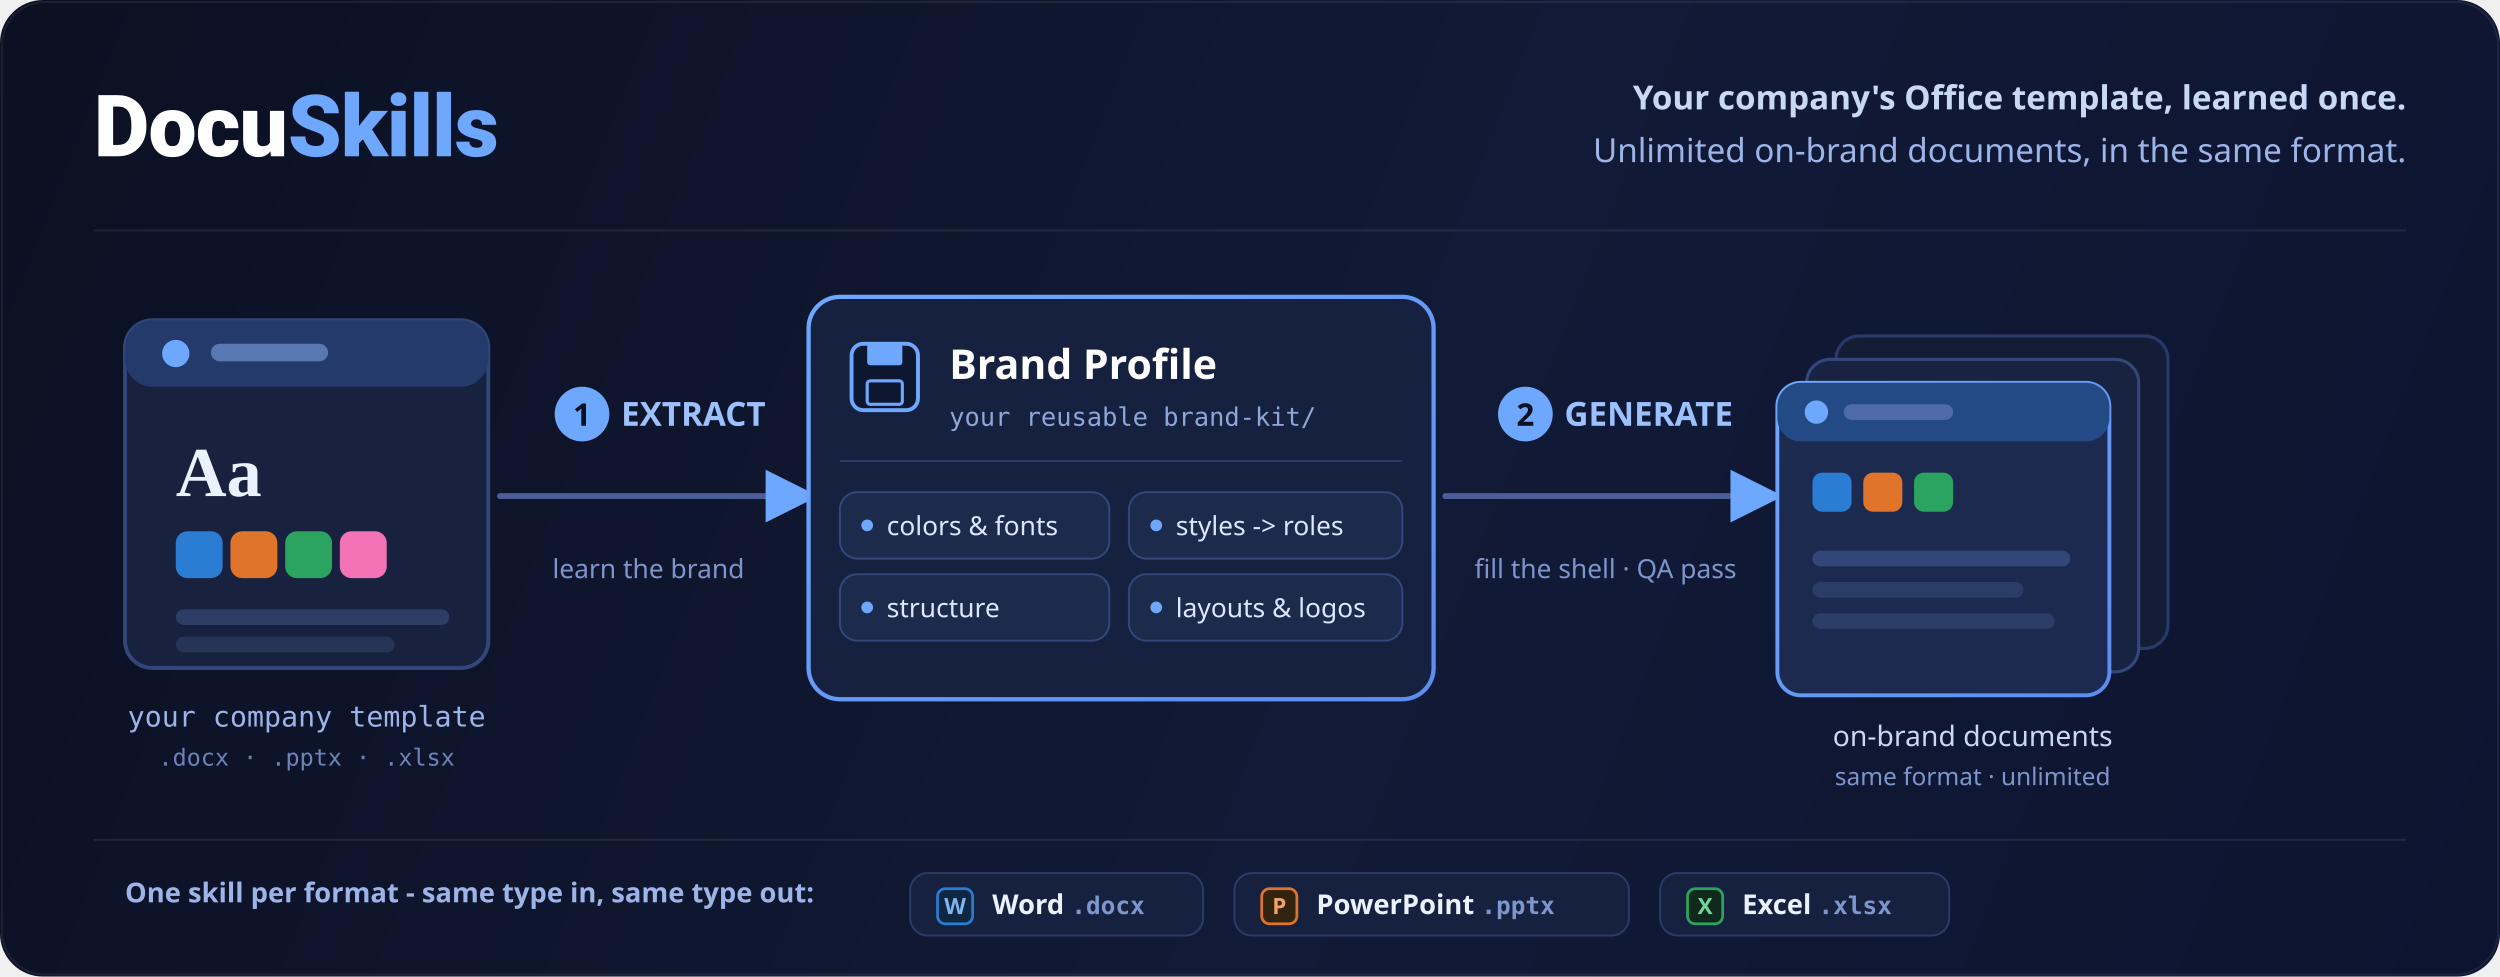
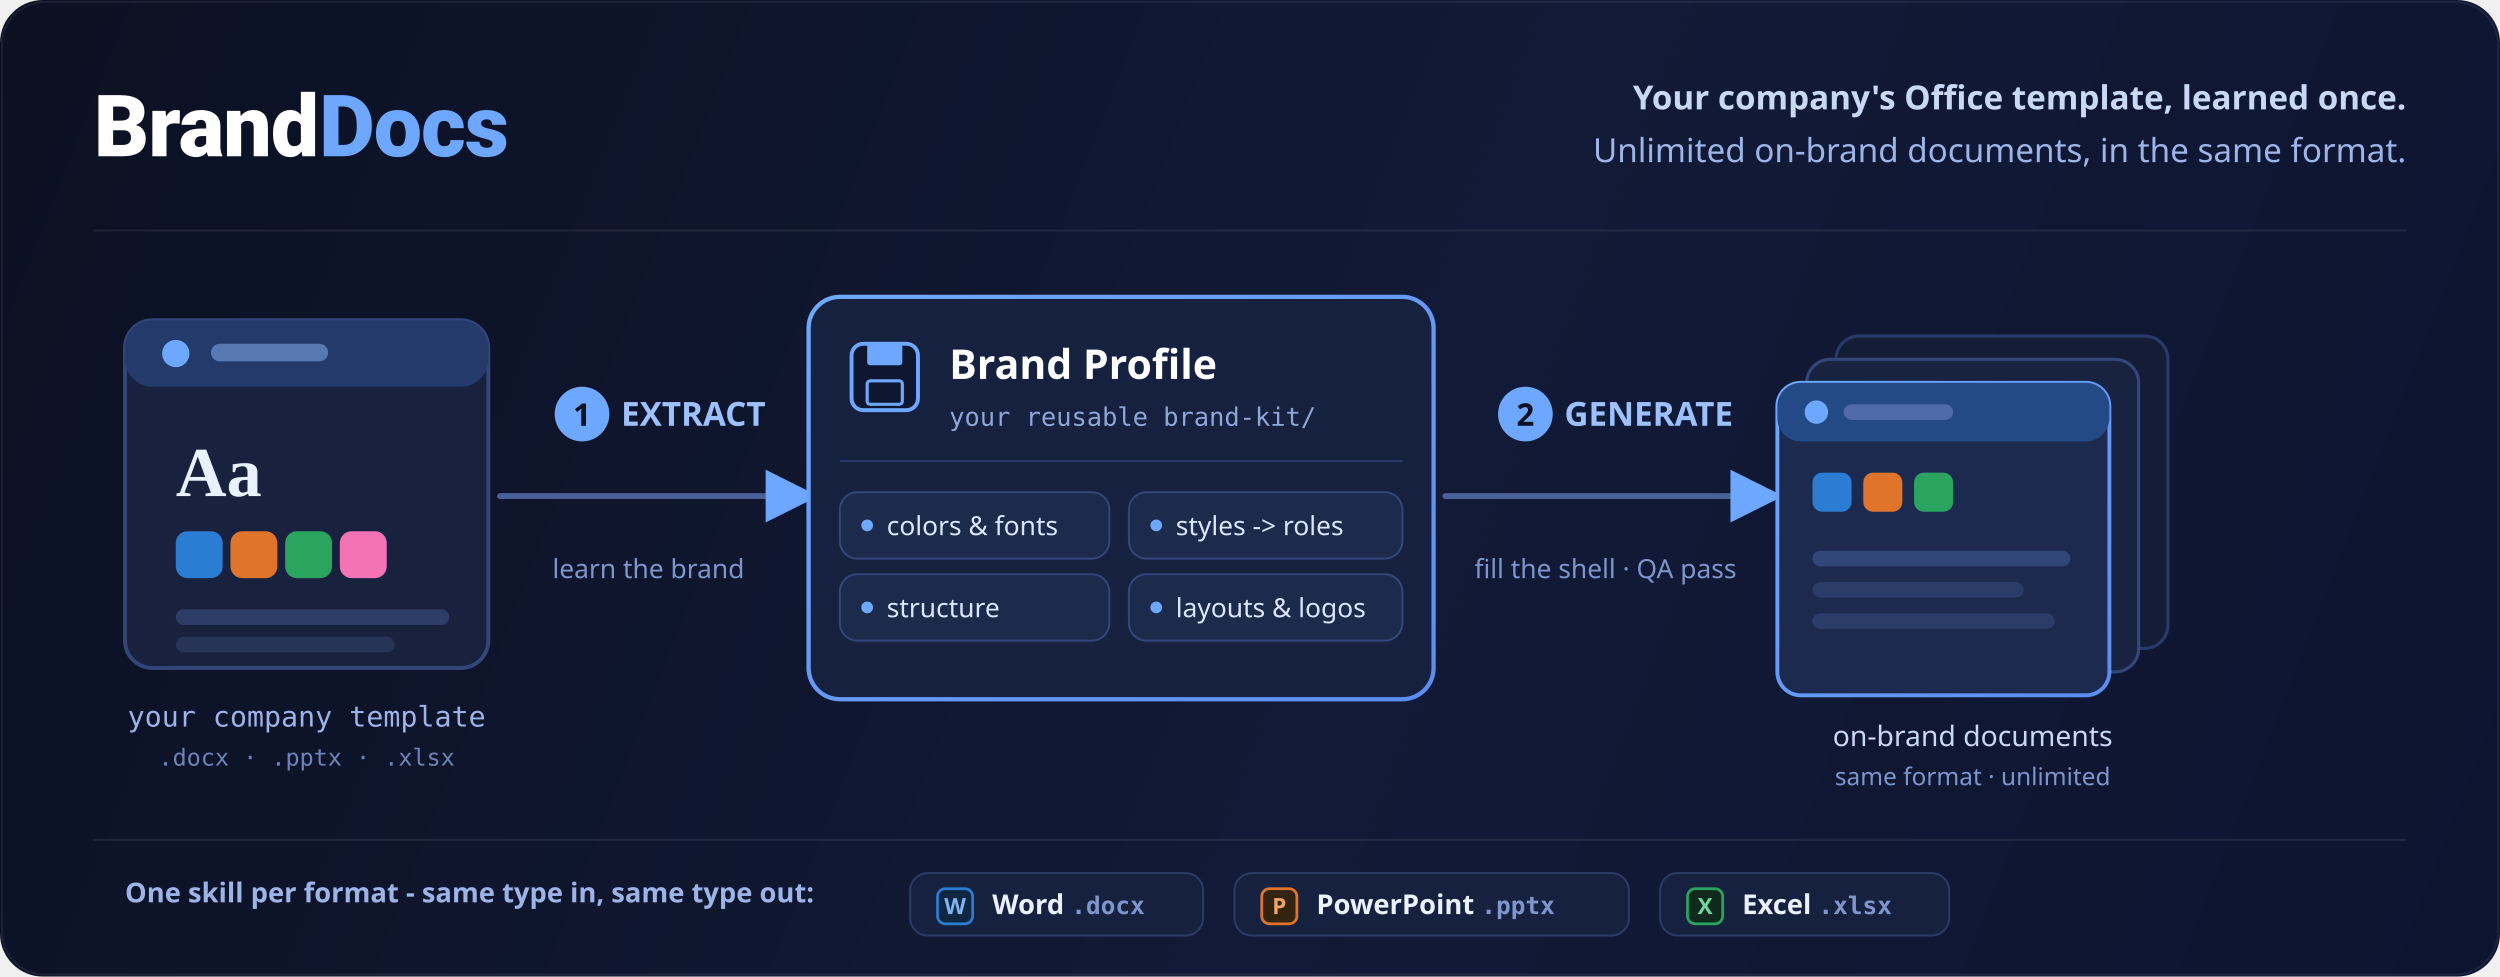
- <svg xmlns="http://www.w3.org/2000/svg" width="1280" height="500" viewBox="0 0 1280 500" fill="none" role="img" aria-label="DocuSkills: extract a company's Word, PowerPoint or Excel template into a reusable Brand Profile, then generate unlimited on-brand documents of the same format. One skill per format, no cross-format conversion.">
+ <svg xmlns="http://www.w3.org/2000/svg" width="1280" height="500" viewBox="0 0 1280 500" fill="none" role="img" aria-label="BrandDocs: extract a company's Word, PowerPoint or Excel template into a reusable Brand Profile, then generate unlimited on-brand documents of the same format. One skill per format, no cross-format conversion.">
  <defs>
    <linearGradient id="bg" x1="0" y1="0" x2="1280" y2="500" gradientUnits="userSpaceOnUse">
      <stop offset="0" stop-color="#0B1022" />
      <stop offset="0.55" stop-color="#111A36" />
      <stop offset="1" stop-color="#0C1430" />
    </linearGradient>
    <linearGradient id="accent" x1="0" y1="0" x2="1" y2="1">
      <stop offset="0" stop-color="#6EA8FE" />
      <stop offset="1" stop-color="#5B8DEF" />
    </linearGradient>
    <marker id="arrow" markerWidth="9" markerHeight="9" refX="6" refY="4.5" orient="auto">
      <path d="M0 0 L9 4.5 L0 9 z" fill="#6EA8FE" />
    </marker>
  </defs>
  <rect width="1280" height="500" rx="22" fill="url(#bg)" />
  <rect x="1" y="1" width="1278" height="498" rx="22" fill="none" stroke="#FFFFFF" stroke-opacity="0.07" />
-   <text x="48" y="80" font-family="ui-sans-serif, system-ui, -apple-system, Segoe UI, Roboto, Helvetica, sans-serif" font-size="44" font-weight="800" letter-spacing="-0.5" fill="#FFFFFF">Docu<tspan fill="#6EA8FE">Skills</tspan>
+   <text x="48" y="80" font-family="ui-sans-serif, system-ui, -apple-system, Segoe UI, Roboto, Helvetica, sans-serif" font-size="44" font-weight="800" letter-spacing="-0.5" fill="#FFFFFF">Brand<tspan fill="#6EA8FE">Docs</tspan>
  </text>
  <text x="1232" y="56" text-anchor="end" font-family="ui-sans-serif, system-ui, sans-serif" font-size="17" font-weight="600" fill="#C9D8F5">Your company's Office template, learned once.</text>
  <text x="1232" y="83" text-anchor="end" font-family="ui-sans-serif, system-ui, sans-serif" font-size="17" font-weight="500" fill="#9DB4E8">Unlimited on-brand documents, in the same format.</text>
  <line x1="48" y1="118" x2="1232" y2="118" stroke="#FFFFFF" stroke-opacity="0.08" />
  <rect x="64" y="164" width="186" height="178" rx="14" fill="#18223F" stroke="#33467A" stroke-width="2" />
  <rect x="64" y="164" width="186" height="34" rx="14" fill="#233A6B" />
  <circle cx="90" cy="181" r="7" fill="#6EA8FE" />
  <rect x="108" y="176" width="60" height="9" rx="4.5" fill="#5778B0" />
  <text x="90" y="254" font-family="Georgia, 'Times New Roman', serif" font-size="36" font-weight="700" fill="#EAF1FF">Aa</text>
  <rect x="90" y="272" width="24" height="24" rx="6" fill="#2B7CD3" />
  <rect x="118" y="272" width="24" height="24" rx="6" fill="#E0742B" />
  <rect x="146" y="272" width="24" height="24" rx="6" fill="#2BA45F" />
  <rect x="174" y="272" width="24" height="24" rx="6" fill="#F472B6" />
  <rect x="90" y="312" width="140" height="8" rx="4" fill="#2E3C68" />
  <rect x="90" y="326" width="112" height="8" rx="4" fill="#283455" />
  <text x="157" y="372" text-anchor="middle" font-family="ui-monospace, SFMono-Regular, Menlo, monospace" font-size="14.5" fill="#9DB4E8">your company template</text>
  <text x="157" y="392" text-anchor="middle" font-family="ui-monospace, SFMono-Regular, Menlo, monospace" font-size="12" fill="#6E84B8">.docx · .pptx · .xlsx</text>
  <line x1="256" y1="254" x2="410" y2="254" stroke="#4A5E97" stroke-width="3" stroke-linecap="round" marker-end="url(#arrow)" />
  <circle cx="298" cy="212" r="14" fill="#6EA8FE" />
  <text x="298" y="218" text-anchor="middle" font-family="ui-sans-serif, system-ui, sans-serif" font-size="16" font-weight="800" fill="#0B1022">1</text>
  <text x="318" y="218" font-family="ui-sans-serif, system-ui, sans-serif" font-size="17" font-weight="700" fill="#9DC0FF">EXTRACT</text>
  <text x="332" y="296" text-anchor="middle" font-family="ui-sans-serif, system-ui, sans-serif" font-size="13.5" fill="#7E96CC">learn the brand</text>
  <rect x="414" y="152" width="320" height="206" rx="16" fill="#16213F" stroke="url(#accent)" stroke-width="2.2" />
  <g transform="translate(436,176)">
    <rect x="0" y="0" width="34" height="34" rx="6" fill="#0E1730" stroke="#6EA8FE" stroke-width="2" />
    <rect x="8" y="0" width="18" height="11" rx="1.5" fill="#6EA8FE" />
    <rect x="8" y="19" width="18" height="12" rx="1.5" fill="none" stroke="#6EA8FE" stroke-width="1.6" />
  </g>
  <text x="486" y="194" font-family="ui-sans-serif, system-ui, sans-serif" font-size="21" font-weight="700" fill="#FFFFFF">Brand Profile</text>
  <text x="486" y="218" font-family="ui-monospace, SFMono-Regular, Menlo, monospace" font-size="13" fill="#8FA6D8">your reusable brand-kit/</text>
  <line x1="430" y1="236" x2="718" y2="236" stroke="#2C3A66" />
  <g font-family="ui-sans-serif, system-ui, sans-serif" font-size="13.5" font-weight="500">
    <rect x="430" y="252" width="138" height="34" rx="9" fill="#1C2A4C" stroke="#34467A" />
    <circle cx="444" cy="269" r="3" fill="#6EA8FE" />
    <text x="454" y="274" fill="#DCE7FF">colors &amp; fonts</text>
    <rect x="578" y="252" width="140" height="34" rx="9" fill="#1C2A4C" stroke="#34467A" />
    <circle cx="592" cy="269" r="3" fill="#6EA8FE" />
    <text x="602" y="274" fill="#DCE7FF">styles -&gt; roles</text>
    <rect x="430" y="294" width="138" height="34" rx="9" fill="#1C2A4C" stroke="#34467A" />
    <circle cx="444" cy="311" r="3" fill="#6EA8FE" />
    <text x="454" y="316" fill="#DCE7FF">structure</text>
    <rect x="578" y="294" width="140" height="34" rx="9" fill="#1C2A4C" stroke="#34467A" />
    <circle cx="592" cy="311" r="3" fill="#6EA8FE" />
    <text x="602" y="316" fill="#DCE7FF">layouts &amp; logos</text>
  </g>
  <line x1="740" y1="254" x2="904" y2="254" stroke="#4A5E97" stroke-width="3" stroke-linecap="round" marker-end="url(#arrow)" />
  <circle cx="781" cy="212" r="14" fill="#6EA8FE" />
  <text x="781" y="218" text-anchor="middle" font-family="ui-sans-serif, system-ui, sans-serif" font-size="16" font-weight="800" fill="#0B1022">2</text>
  <text x="801" y="218" font-family="ui-sans-serif, system-ui, sans-serif" font-size="17" font-weight="700" fill="#9DC0FF">GENERATE</text>
  <text x="822" y="296" text-anchor="middle" font-family="ui-sans-serif, system-ui, sans-serif" font-size="13.5" fill="#7E96CC">fill the shell · QA pass</text>
  <rect x="940" y="172" width="170" height="160" rx="12" fill="#131D36" stroke="#29396A" stroke-width="1.6" />
  <rect x="925" y="184" width="170" height="160" rx="12" fill="#172340" stroke="#34467A" stroke-width="1.6" />
  <rect x="910" y="196" width="170" height="160" rx="12" fill="#1B2A4E" stroke="url(#accent)" stroke-width="2" />
  <rect x="910" y="196" width="170" height="30" rx="12" fill="#244A86" />
  <circle cx="930" cy="211" r="6" fill="#6EA8FE" />
  <rect x="944" y="207" width="56" height="8" rx="4" fill="#4E6BA8" />
  <rect x="928" y="242" width="20" height="20" rx="5" fill="#2B7CD3" />
  <rect x="954" y="242" width="20" height="20" rx="5" fill="#E0742B" />
  <rect x="980" y="242" width="20" height="20" rx="5" fill="#2BA45F" />
  <rect x="928" y="282" width="132" height="8" rx="4" fill="#33467A" />
  <rect x="928" y="298" width="108" height="8" rx="4" fill="#2C3C68" />
  <rect x="928" y="314" width="124" height="8" rx="4" fill="#2C3C68" />
  <text x="1010" y="382" text-anchor="middle" font-family="ui-sans-serif, system-ui, sans-serif" font-size="14.5" font-weight="500" fill="#C9D8F5">on-brand documents</text>
  <text x="1010" y="402" text-anchor="middle" font-family="ui-sans-serif, system-ui, sans-serif" font-size="12.5" fill="#7E96CC">same format · unlimited</text>
  <line x1="48" y1="430" x2="1232" y2="430" stroke="#FFFFFF" stroke-opacity="0.08" />
  <text x="64" y="462" font-family="ui-sans-serif, system-ui, sans-serif" font-size="14" font-weight="600" fill="#9DB4E8">One skill per format - same type in, same type out:</text>
  <g font-family="ui-sans-serif, system-ui, sans-serif">
    <rect x="466" y="447" width="150" height="32" rx="9" fill="#16213F" stroke="#2C3A66" />
    <rect x="480" y="455" width="18" height="18" rx="4" fill="#102742" stroke="#2B7CD3" stroke-width="1.4" />
    <text x="489" y="468" text-anchor="middle" font-size="11.5" font-weight="800" fill="#7FB6F2">W</text>
    <text x="508" y="468" font-size="14" fill="#EAF1FF" font-weight="600">Word <tspan fill="#7E96CC" font-family="ui-monospace, Menlo, monospace" font-size="12.5">.docx</tspan>
    </text>
    <rect x="632" y="447" width="202" height="32" rx="9" fill="#16213F" stroke="#2C3A66" />
    <rect x="646" y="455" width="18" height="18" rx="4" fill="#33240F" stroke="#E0742B" stroke-width="1.4" />
    <text x="655" y="468" text-anchor="middle" font-size="11.5" font-weight="800" fill="#F2A368">P</text>
    <text x="674" y="468" font-size="14" fill="#EAF1FF" font-weight="600">PowerPoint <tspan fill="#7E96CC" font-family="ui-monospace, Menlo, monospace" font-size="12.5">.pptx</tspan>
    </text>
    <rect x="850" y="447" width="148" height="32" rx="9" fill="#16213F" stroke="#2C3A66" />
    <rect x="864" y="455" width="18" height="18" rx="4" fill="#0F2A1C" stroke="#2BA45F" stroke-width="1.4" />
    <text x="873" y="468" text-anchor="middle" font-size="11.5" font-weight="800" fill="#6FD79E">X</text>
    <text x="892" y="468" font-size="14" fill="#EAF1FF" font-weight="600">Excel <tspan fill="#7E96CC" font-family="ui-monospace, Menlo, monospace" font-size="12.5">.xlsx</tspan>
    </text>
  </g>
</svg>
